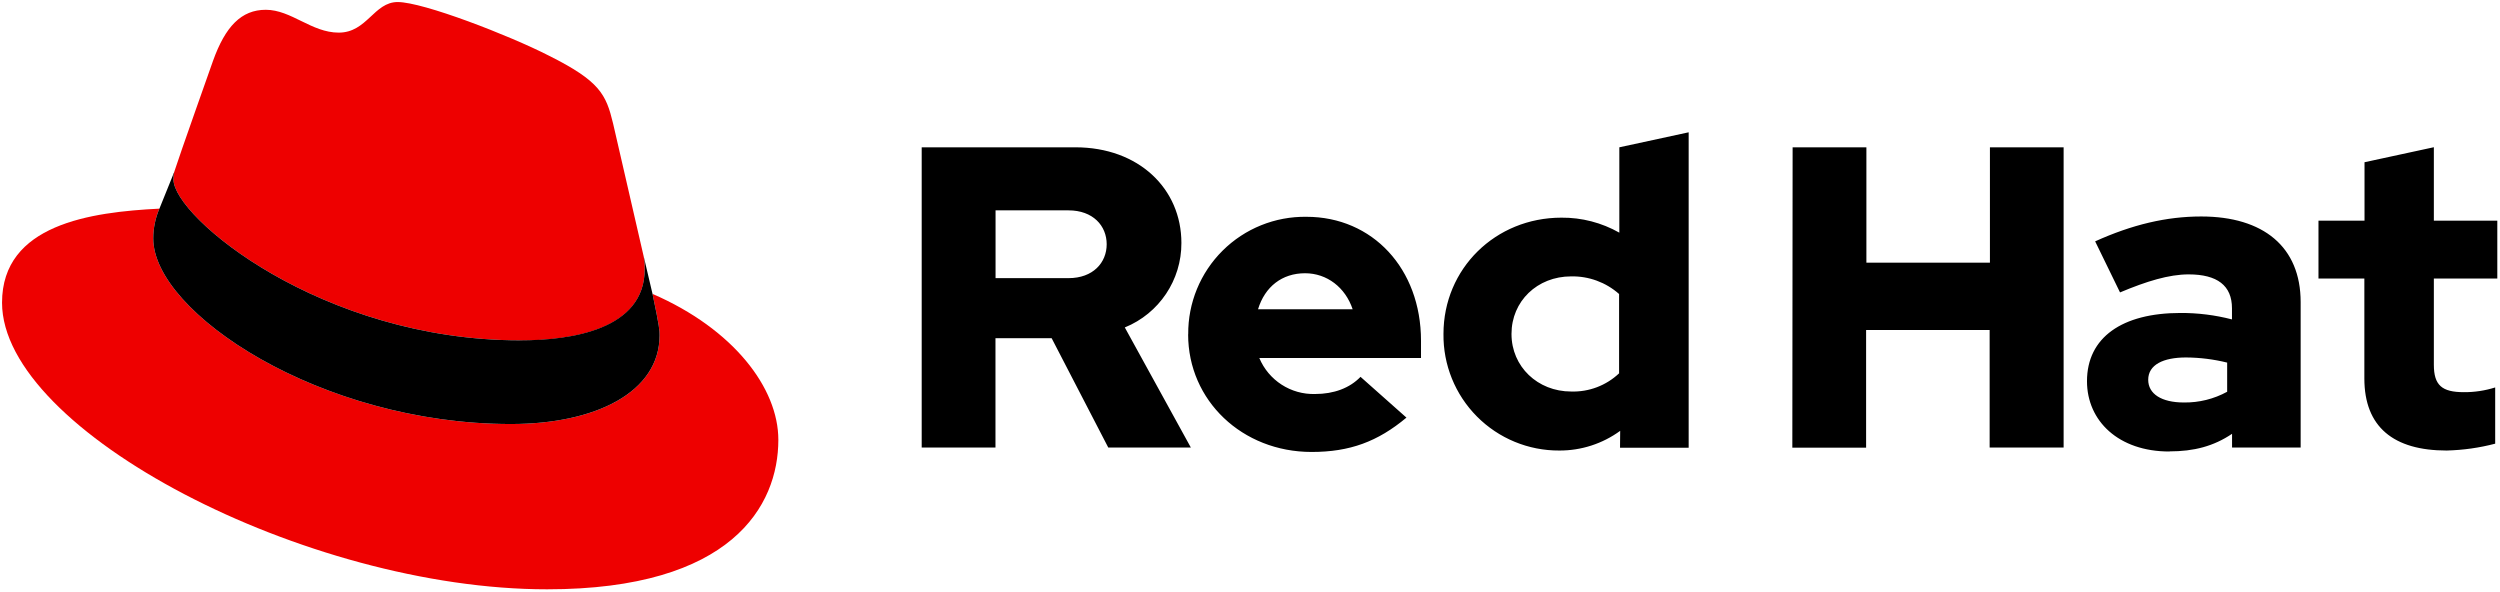
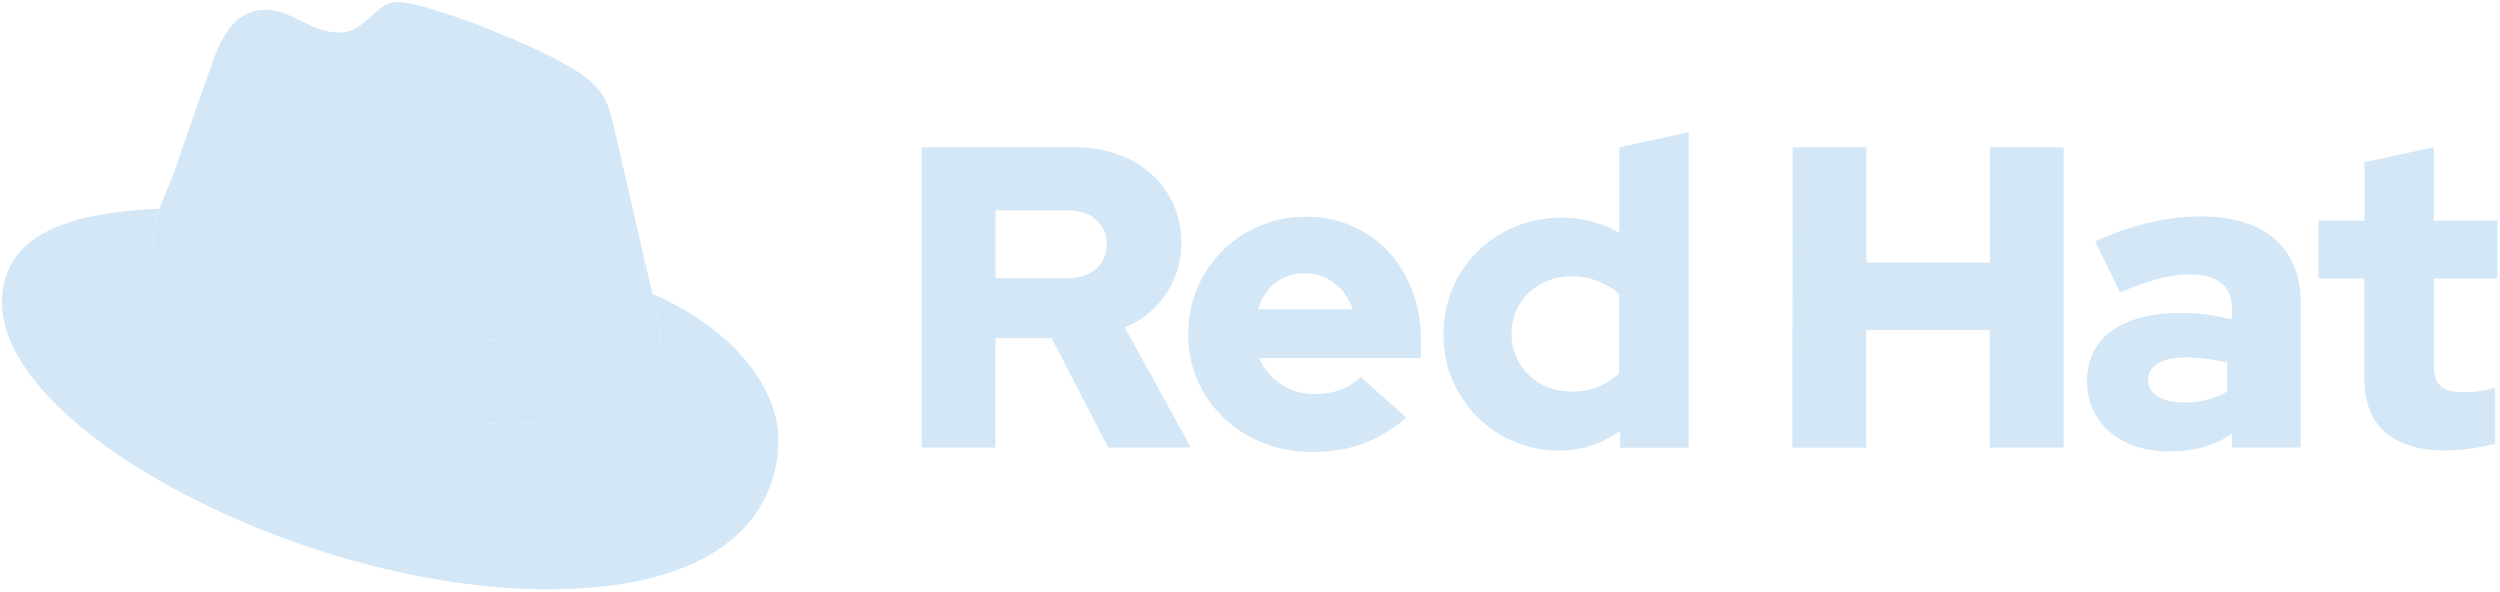
<svg xmlns="http://www.w3.org/2000/svg" width="613" height="145">
  <g fill="none">
-     <path d="M127.47 83.49c12.51 0 30.61-2.58 30.61-17.46a14 14 0 0 0-.31-3.42l-7.45-32.36c-1.72-7.12-3.23-10.35-15.73-16.6C124.89 8.69 103.76.5 97.51.5 91.69.5 90 8 83.06 8c-6.68 0-11.64-5.6-17.89-5.6-6 0-9.91 4.09-12.93 12.5 0 0-8.41 23.72-9.49 27.16a6.43 6.43 0 0 0-.22 1.94c0 9.22 36.3 39.45 84.94 39.45M160 72.07c1.73 8.19 1.73 9.05 1.73 10.13 0 14-15.74 21.77-36.43 21.77-46.76.03-87.72-27.37-87.72-45.48a18.45 18.45 0 0 1 1.51-7.33C22.27 52 .5 55 .5 74.22c0 31.48 74.59 70.28 133.65 70.28 45.28 0 56.7-20.48 56.7-36.65 0-12.72-11-27.16-30.83-35.78" fill="#E00" />
-     <path d="M160 72.07c1.73 8.19 1.73 9.05 1.73 10.13 0 14-15.74 21.77-36.43 21.77-46.76.03-87.72-27.37-87.72-45.48a18.45 18.45 0 0 1 1.51-7.33l3.66-9.06a6.43 6.43 0 0 0-.22 1.9c0 9.22 36.3 39.45 84.94 39.45 12.51 0 30.61-2.58 30.61-17.46a14 14 0 0 0-.31-3.42l2.23 9.5zM579.74 92.8c0 11.89 7.15 17.67 20.19 17.67a52.11 52.11 0 0 0 11.89-1.68V95a24.84 24.84 0 0 1-7.68 1.16c-5.37 0-7.36-1.68-7.36-6.73V68.3h15.56V54.1h-15.56v-18l-17 3.68V54.1h-11.29v14.2h11.25v24.5zm-53 .32c0-3.68 3.69-5.47 9.26-5.47a43.12 43.12 0 0 1 10.1 1.26v7.15a21.51 21.51 0 0 1-10.63 2.63c-5.46 0-8.73-2.1-8.73-5.57zm5.2 17.56c6 0 10.84-1.26 15.36-4.31v3.37h16.82V74.08c0-13.56-9.14-21-24.39-21-8.52 0-16.94 2-26 6.1l6.1 12.52c6.52-2.74 12-4.42 16.83-4.42 7 0 10.62 2.73 10.62 8.31v2.73a49.53 49.53 0 0 0-12.62-1.58c-14.31 0-22.93 6-22.93 16.73 0 9.78 7.78 17.24 20.19 17.24l.02-.03zm-92.46-.91h18.09V80.92h30.29v28.82H506V36.12h-18.07v28.29h-30.29V36.12h-18.09l-.07 73.65zm-68.86-27.9c0-8 6.31-14.1 14.62-14.1A17.22 17.22 0 0 1 397 72.09v19.45A16.36 16.36 0 0 1 385.24 96c-8.2 0-14.62-6.1-14.62-14.09v-.04zm26.61 27.91h16.83V32.44l-17 3.68v20.93a28.3 28.3 0 0 0-14.2-3.68c-16.19 0-28.92 12.51-28.92 28.5a28.25 28.25 0 0 0 28.4 28.6 25.12 25.12 0 0 0 14.93-4.83l-.04 4.14zM320 67c5.36 0 9.88 3.47 11.67 8.83h-23.2C310.15 70.3 314.36 67 320 67zm-28.67 15c0 16.2 13.25 28.82 30.28 28.82 9.36 0 16.2-2.53 23.25-8.42l-11.26-10c-2.63 2.74-6.52 4.21-11.14 4.21a14.39 14.39 0 0 1-13.68-8.83h39.65v-4.23c0-17.67-11.88-30.39-28.08-30.39a28.57 28.57 0 0 0-29 28.81l-.02.03zM262 51.58c6 0 9.36 3.78 9.36 8.31 0 4.53-3.36 8.31-9.36 8.31h-17.89V51.58H262zm-36 58.16h18.09V82.92h13.77l13.89 26.82H292l-16.2-29.45a22.27 22.27 0 0 0 13.88-20.72c0-13.25-10.41-23.45-26-23.45H226v73.62z" fill="#000" />
+     <path d="M127.47 83.49c12.51 0 30.61-2.58 30.61-17.46a14 14 0 0 0-.31-3.42l-7.45-32.36c-1.72-7.12-3.23-10.35-15.73-16.6C124.89 8.69 103.76.5 97.51.5 91.69.5 90 8 83.06 8c-6.68 0-11.64-5.6-17.89-5.6-6 0-9.91 4.09-12.93 12.5 0 0-8.41 23.72-9.49 27.16a6.43 6.43 0 0 0-.22 1.94c0 9.22 36.3 39.45 84.94 39.45M160 72.07c1.73 8.19 1.73 9.05 1.73 10.13 0 14-15.74 21.77-36.43 21.77-46.76.03-87.72-27.37-87.72-45.48a18.45 18.45 0 0 1 1.51-7.33C22.27 52 .5 55 .5 74.22c0 31.48 74.59 70.28 133.65 70.28 45.28 0 56.7-20.48 56.7-36.65 0-12.72-11-27.16-30.83-35.78" fill="#D3E7F7" />
+     <path d="M160 72.07c1.73 8.19 1.73 9.05 1.73 10.13 0 14-15.74 21.77-36.43 21.77-46.76.03-87.72-27.37-87.72-45.48a18.45 18.45 0 0 1 1.51-7.33l3.66-9.06a6.43 6.43 0 0 0-.22 1.9c0 9.22 36.3 39.45 84.94 39.45 12.51 0 30.61-2.58 30.61-17.46a14 14 0 0 0-.31-3.42l2.23 9.5zM579.74 92.8c0 11.89 7.15 17.67 20.19 17.67a52.11 52.11 0 0 0 11.89-1.68V95a24.84 24.84 0 0 1-7.68 1.16c-5.37 0-7.36-1.68-7.36-6.73V68.3h15.56V54.1h-15.56v-18l-17 3.68V54.1h-11.29v14.2h11.25v24.5zm-53 .32c0-3.68 3.69-5.47 9.26-5.47a43.12 43.12 0 0 1 10.1 1.26v7.15a21.51 21.51 0 0 1-10.63 2.63c-5.46 0-8.73-2.1-8.73-5.57zm5.2 17.56c6 0 10.84-1.26 15.36-4.31v3.37h16.82V74.08c0-13.56-9.14-21-24.39-21-8.52 0-16.94 2-26 6.1l6.1 12.52c6.52-2.74 12-4.42 16.83-4.42 7 0 10.62 2.73 10.62 8.31v2.73a49.53 49.53 0 0 0-12.62-1.58c-14.31 0-22.93 6-22.93 16.73 0 9.78 7.78 17.24 20.19 17.24l.02-.03zm-92.46-.91h18.09V80.92h30.29v28.82H506V36.12h-18.07v28.29h-30.29V36.12h-18.09l-.07 73.65zm-68.86-27.9c0-8 6.31-14.1 14.62-14.1A17.22 17.22 0 0 1 397 72.09v19.45A16.36 16.36 0 0 1 385.24 96c-8.2 0-14.62-6.1-14.62-14.09v-.04zm26.61 27.91h16.83V32.44l-17 3.68v20.93a28.3 28.3 0 0 0-14.2-3.68c-16.19 0-28.92 12.51-28.92 28.5a28.25 28.25 0 0 0 28.4 28.6 25.12 25.12 0 0 0 14.93-4.83l-.04 4.14zM320 67c5.36 0 9.88 3.47 11.67 8.83h-23.2C310.15 70.3 314.36 67 320 67zm-28.67 15c0 16.2 13.25 28.82 30.28 28.82 9.36 0 16.2-2.53 23.25-8.42l-11.26-10c-2.63 2.74-6.52 4.21-11.14 4.21a14.39 14.39 0 0 1-13.68-8.83h39.65v-4.23c0-17.67-11.88-30.39-28.08-30.39a28.57 28.57 0 0 0-29 28.81l-.02.03zM262 51.58c6 0 9.36 3.78 9.36 8.31 0 4.53-3.36 8.31-9.36 8.31h-17.89V51.58H262zm-36 58.16h18.09V82.92h13.77l13.89 26.82H292l-16.2-29.45a22.27 22.27 0 0 0 13.88-20.72c0-13.25-10.41-23.45-26-23.45H226v73.62z" fill="#D3E7F7" />
  </g>
</svg>
